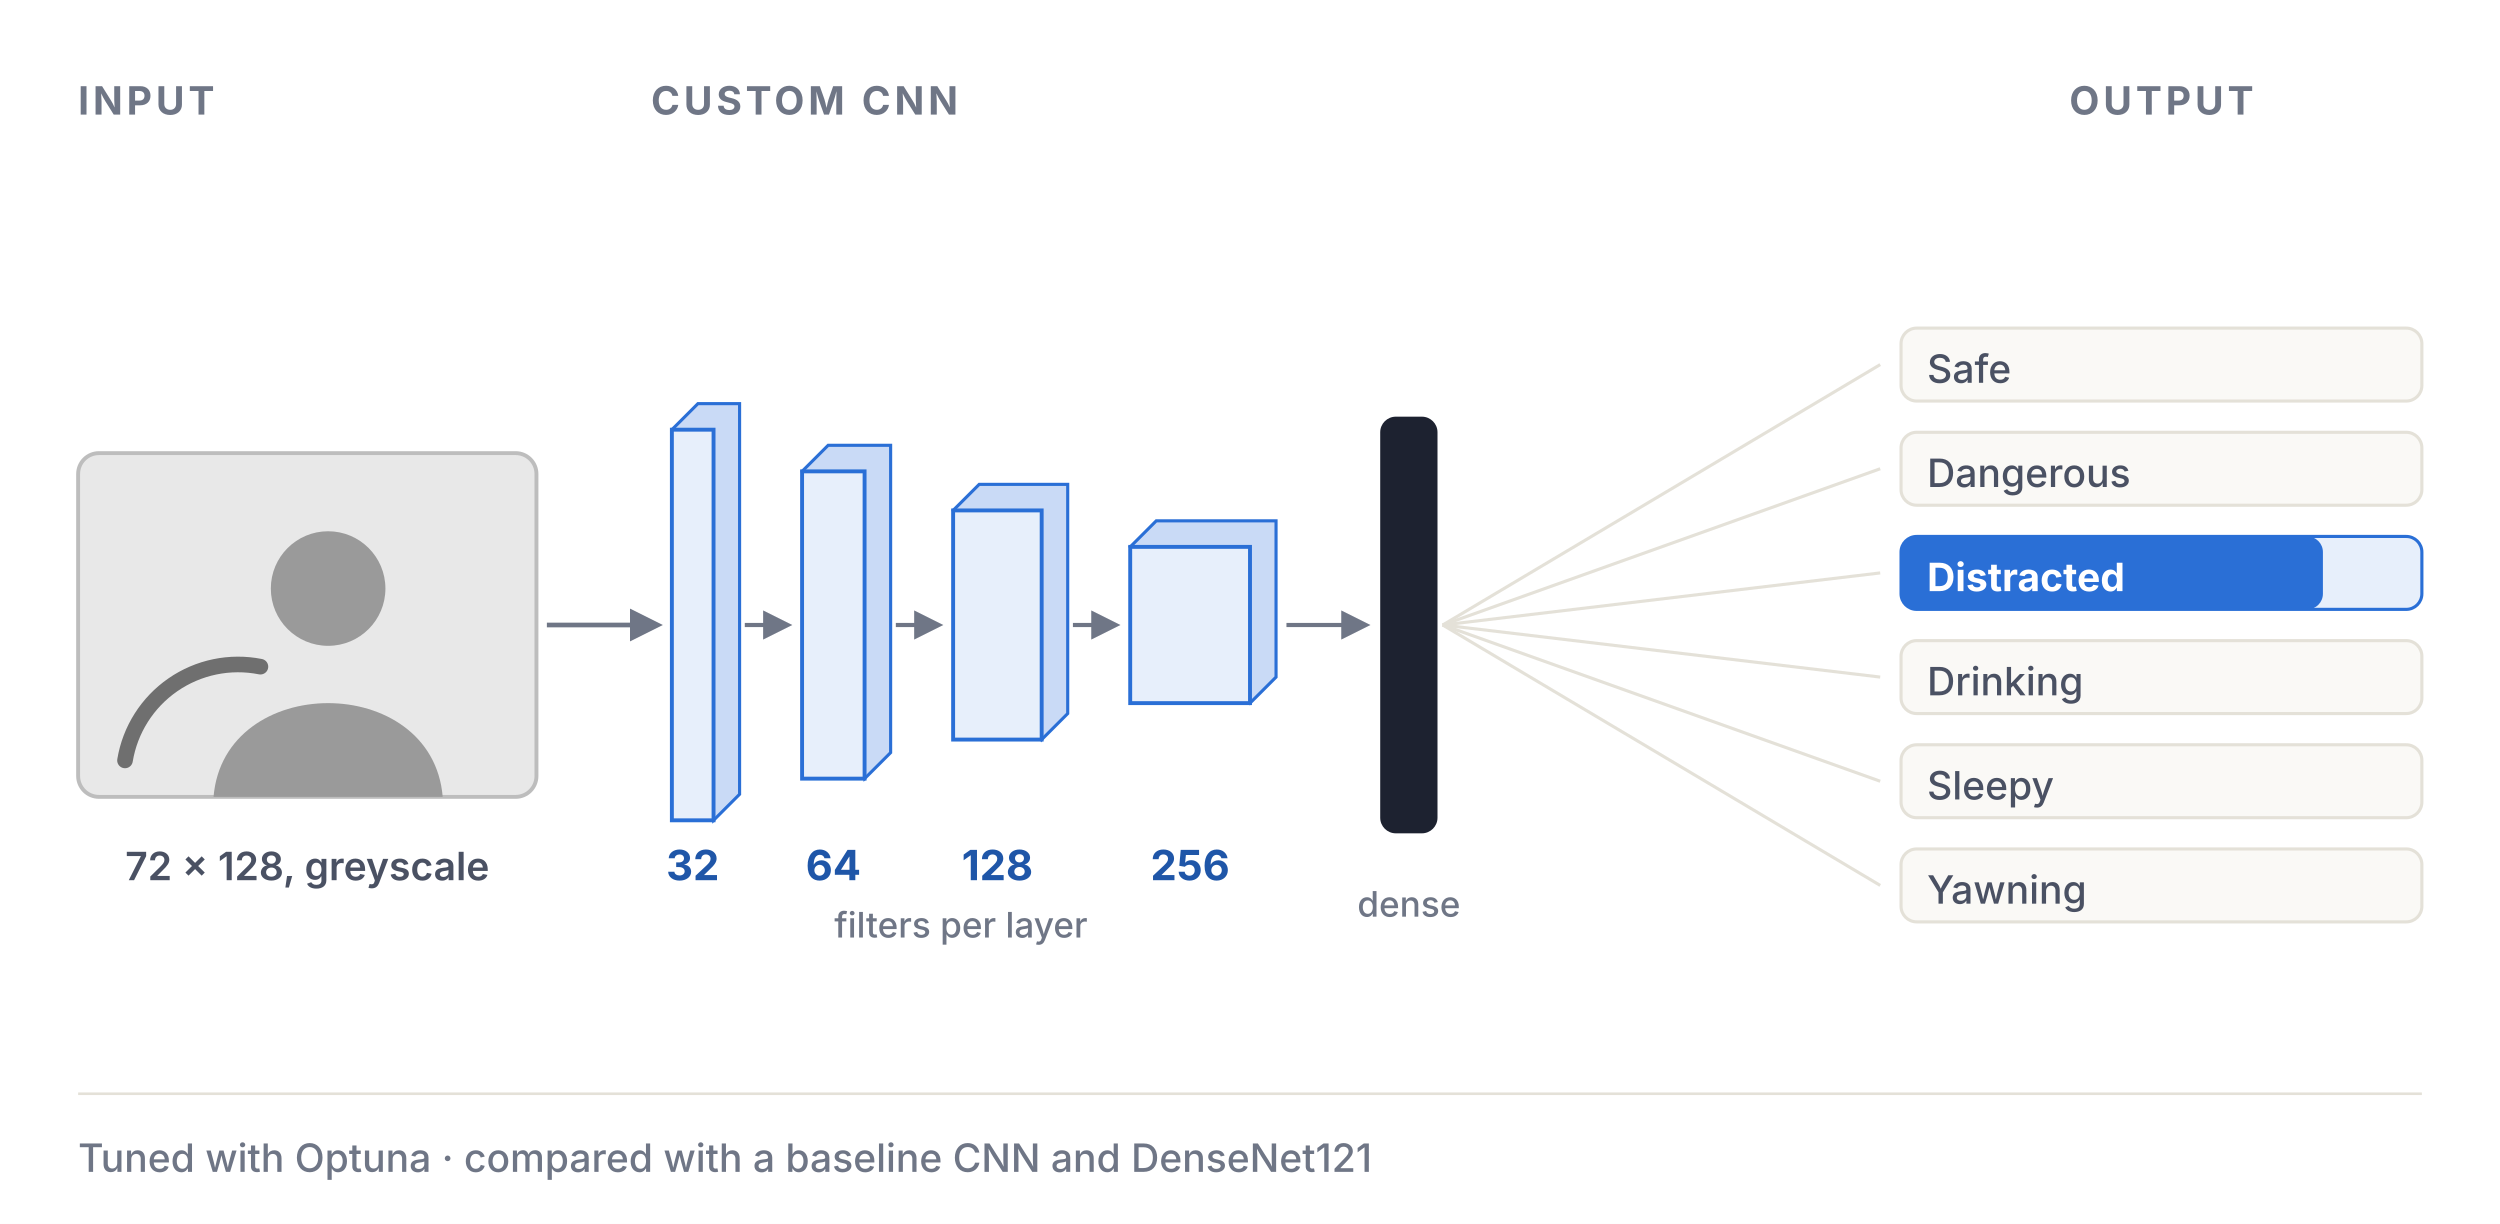
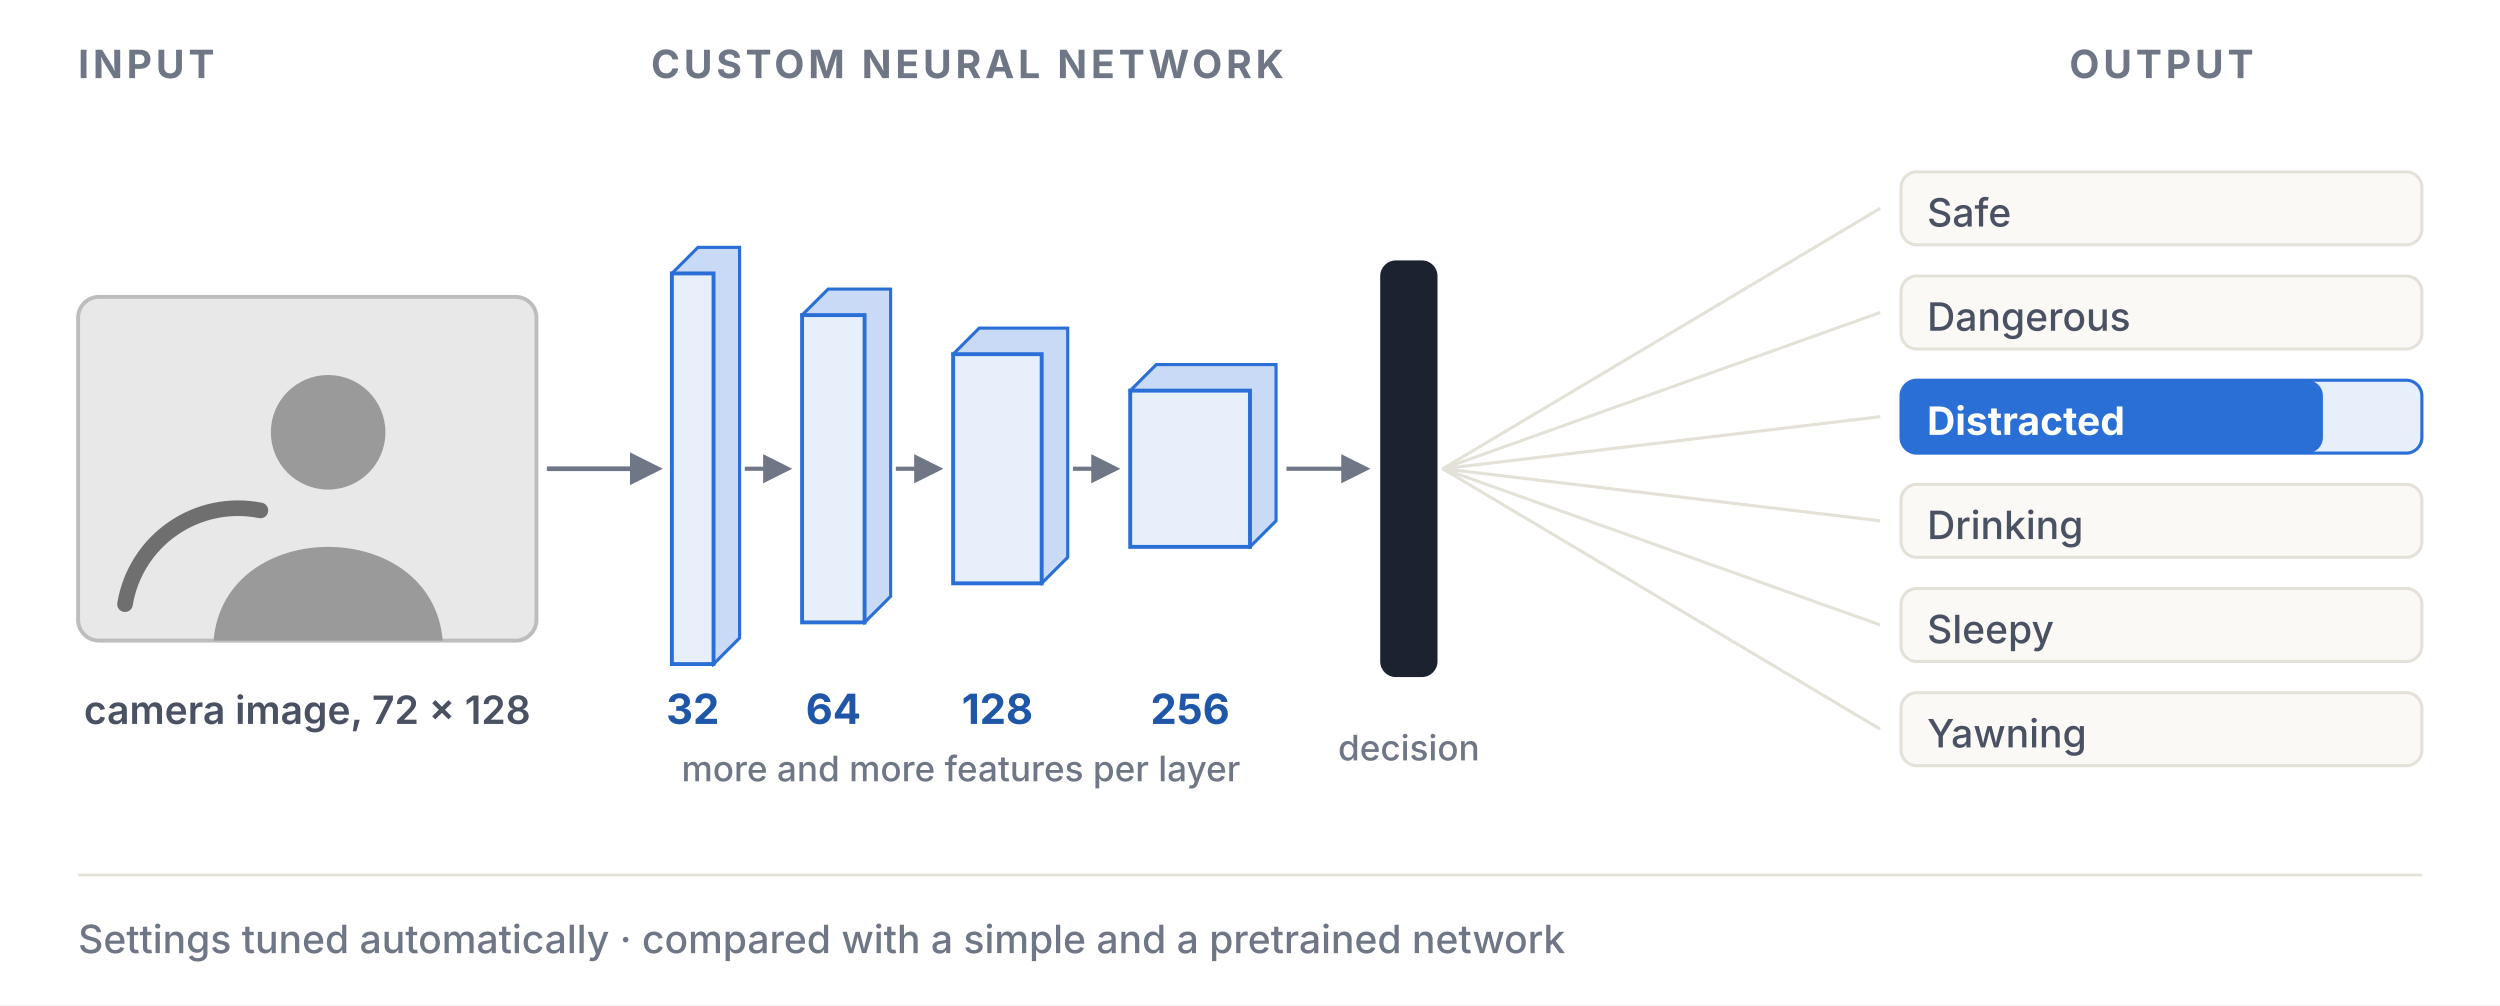
- <svg xmlns="http://www.w3.org/2000/svg" viewBox="0 0 960 470" width="960" height="470" font-family="Inter, 'Segoe UI', Helvetica, Arial, sans-serif">
-   <rect width="960" height="470" fill="#ffffff" />
+ <svg xmlns="http://www.w3.org/2000/svg" viewBox="0 60 960 386" width="960" height="386" font-family="Inter, 'Segoe UI', Helvetica, Arial, sans-serif">
+   <rect y="60" width="960" height="386" fill="#ffffff" />
  <defs>
    <marker id="a" viewBox="0 0 10 10" refX="8" refY="5" markerWidth="7" markerHeight="7" orient="auto">
      <path d="M0,0 L10,5 L0,10 z" fill="#6f7686" />
    </marker>
  </defs>
-   <text x="30" y="44" font-size="15" fill="#6f7686" font-weight="700" text-anchor="start" letter-spacing="1.5">INPUT</text>
-   <text x="250" y="44" font-size="15" fill="#6f7686" font-weight="700" text-anchor="start" letter-spacing="1.5">CUSTOM CNN</text>
-   <text x="560" y="44" font-size="15" fill="#6f7686" font-weight="700" text-anchor="middle" letter-spacing="1.5" />
-   <text x="830" y="44" font-size="15" fill="#6f7686" font-weight="700" text-anchor="middle" letter-spacing="1.5">OUTPUT</text>
+   <text x="30" y="90" font-size="15" fill="#6f7686" font-weight="700" text-anchor="start" letter-spacing="1.5">INPUT</text>
+   <text x="250" y="90" font-size="15" fill="#6f7686" font-weight="700" text-anchor="start" letter-spacing="1.5">CUSTOM NEURAL NETWORK</text>
+   <text x="560" y="90" font-size="15" fill="#6f7686" font-weight="700" text-anchor="middle" letter-spacing="1.5" />
+   <text x="830" y="90" font-size="15" fill="#6f7686" font-weight="700" text-anchor="middle" letter-spacing="1.5">OUTPUT</text>
  <rect x="30" y="174" width="176" height="132" rx="8" fill="#e8e8e8" stroke="#bdbdbd" stroke-width="1.5" />
  <circle cx="126" cy="226" r="22" fill="#9a9a9a" />
  <path d="M82,306 C86,258 166,258 170,306 Z" fill="#9a9a9a" />
  <path d="M48,292 A44,44 0 0 1 100,256" fill="none" stroke="#6f6f6f" stroke-width="6" stroke-linecap="round" />
-   <text x="118.0" y="338" font-size="15" fill="#4a5163" font-weight="600" text-anchor="middle">72 × 128, greyscale</text>
+   <text x="118.0" y="338" font-size="15" fill="#4a5163" font-weight="600" text-anchor="middle">camera image, 72 × 128</text>
  <line x1="210" y1="240" x2="252" y2="240" stroke="#6f7686" stroke-width="1.8" marker-end="url(#a)" />
  <path d="M258,165.0 l10,-10 h16 v150 l-10,10 z" fill="#c9daf6" stroke="#2a6fd6" stroke-width="1.2" />
  <rect x="258" y="165.0" width="16" height="150" fill="#e7effb" stroke="#2a6fd6" stroke-width="1.5" />
  <text x="266.0" y="338" font-size="16" fill="#1f56a8" font-weight="700" text-anchor="middle">32</text>
  <line x1="286" y1="240" x2="302" y2="240" stroke="#6f7686" stroke-width="1.6" marker-end="url(#a)" />
  <path d="M308,181.0 l10,-10 h24 v118 l-10,10 z" fill="#c9daf6" stroke="#2a6fd6" stroke-width="1.2" />
  <rect x="308" y="181.0" width="24" height="118" fill="#e7effb" stroke="#2a6fd6" stroke-width="1.5" />
  <text x="320.0" y="338" font-size="16" fill="#1f56a8" font-weight="700" text-anchor="middle">64</text>
  <line x1="344" y1="240" x2="360" y2="240" stroke="#6f7686" stroke-width="1.6" marker-end="url(#a)" />
  <path d="M366,196.0 l10,-10 h34 v88 l-10,10 z" fill="#c9daf6" stroke="#2a6fd6" stroke-width="1.2" />
  <rect x="366" y="196.0" width="34" height="88" fill="#e7effb" stroke="#2a6fd6" stroke-width="1.5" />
  <text x="383.0" y="338" font-size="16" fill="#1f56a8" font-weight="700" text-anchor="middle">128</text>
  <line x1="412" y1="240" x2="428" y2="240" stroke="#6f7686" stroke-width="1.6" marker-end="url(#a)" />
  <path d="M434,210.0 l10,-10 h46 v60 l-10,10 z" fill="#c9daf6" stroke="#2a6fd6" stroke-width="1.2" />
  <rect x="434" y="210.0" width="46" height="60" fill="#e7effb" stroke="#2a6fd6" stroke-width="1.5" />
  <text x="457.0" y="338" font-size="16" fill="#1f56a8" font-weight="700" text-anchor="middle">256</text>
-   <text x="369.0" y="360" font-size="13.5" fill="#6f7686" font-weight="500" text-anchor="middle">filters per layer</text>
+   <text x="369.0" y="360" font-size="13.5" fill="#6f7686" font-weight="500" text-anchor="middle">more and more features per layer</text>
  <line x1="494" y1="240" x2="524" y2="240" stroke="#6f7686" stroke-width="1.6" marker-end="url(#a)" />
  <rect x="530" y="160" width="22" height="160" rx="6" fill="#1d2230" />
-   <text x="541" y="352" font-size="13.5" fill="#6f7686" font-weight="500" text-anchor="middle">dense</text>
+   <text x="541" y="352" font-size="13.5" fill="#6f7686" font-weight="500" text-anchor="middle">decision</text>
  <line x1="554" y1="240" x2="722" y2="140.0" stroke="#e4e1d8" stroke-width="1.2" />
  <rect x="730" y="126.0" width="200" height="28" rx="6" fill="#faf9f6" stroke="#e4e1d8" stroke-width="1.2" />
  <text x="740" y="147.0" font-size="15" fill="#4a5163" font-weight="500" text-anchor="start">Safe</text>
  <line x1="554" y1="240" x2="722" y2="180.0" stroke="#e4e1d8" stroke-width="1.2" />
  <rect x="730" y="166.0" width="200" height="28" rx="6" fill="#faf9f6" stroke="#e4e1d8" stroke-width="1.2" />
  <text x="740" y="187.0" font-size="15" fill="#4a5163" font-weight="500" text-anchor="start">Dangerous</text>
  <line x1="554" y1="240" x2="722" y2="220.0" stroke="#e4e1d8" stroke-width="1.2" />
  <rect x="730" y="206.0" width="200" height="28" rx="6" fill="#e7effb" stroke="#2a6fd6" stroke-width="1.2" />
  <rect x="730" y="206.0" width="162" height="28" rx="6" fill="#2a6fd6" />
  <text x="740" y="227.0" font-size="15" fill="#ffffff" font-weight="700" text-anchor="start">Distracted</text>
  <line x1="554" y1="240" x2="722" y2="260.0" stroke="#e4e1d8" stroke-width="1.2" />
  <rect x="730" y="246.0" width="200" height="28" rx="6" fill="#faf9f6" stroke="#e4e1d8" stroke-width="1.2" />
  <text x="740" y="267.0" font-size="15" fill="#4a5163" font-weight="500" text-anchor="start">Drinking</text>
  <line x1="554" y1="240" x2="722" y2="300.0" stroke="#e4e1d8" stroke-width="1.2" />
  <rect x="730" y="286.0" width="200" height="28" rx="6" fill="#faf9f6" stroke="#e4e1d8" stroke-width="1.2" />
  <text x="740" y="307.0" font-size="15" fill="#4a5163" font-weight="500" text-anchor="start">Sleepy</text>
  <line x1="554" y1="240" x2="722" y2="340.0" stroke="#e4e1d8" stroke-width="1.2" />
  <rect x="730" y="326.0" width="200" height="28" rx="6" fill="#faf9f6" stroke="#e4e1d8" stroke-width="1.2" />
  <text x="740" y="347.0" font-size="15" fill="#4a5163" font-weight="500" text-anchor="start">Yawning</text>
-   <line x1="30" y1="420" x2="930" y2="420" stroke="#e4e1d8" />
-   <text x="30" y="450" font-size="15" fill="#6f7686" font-weight="500" text-anchor="start">Tuned with Optuna · compared with a baseline CNN and DenseNet121</text>
+   <line x1="30" y1="396" x2="930" y2="396" stroke="#e4e1d8" />
+   <text x="30" y="426" font-size="15" fill="#6f7686" font-weight="500" text-anchor="start">Settings tuned automatically · compared with a simple and a pretrained network</text>
</svg>
